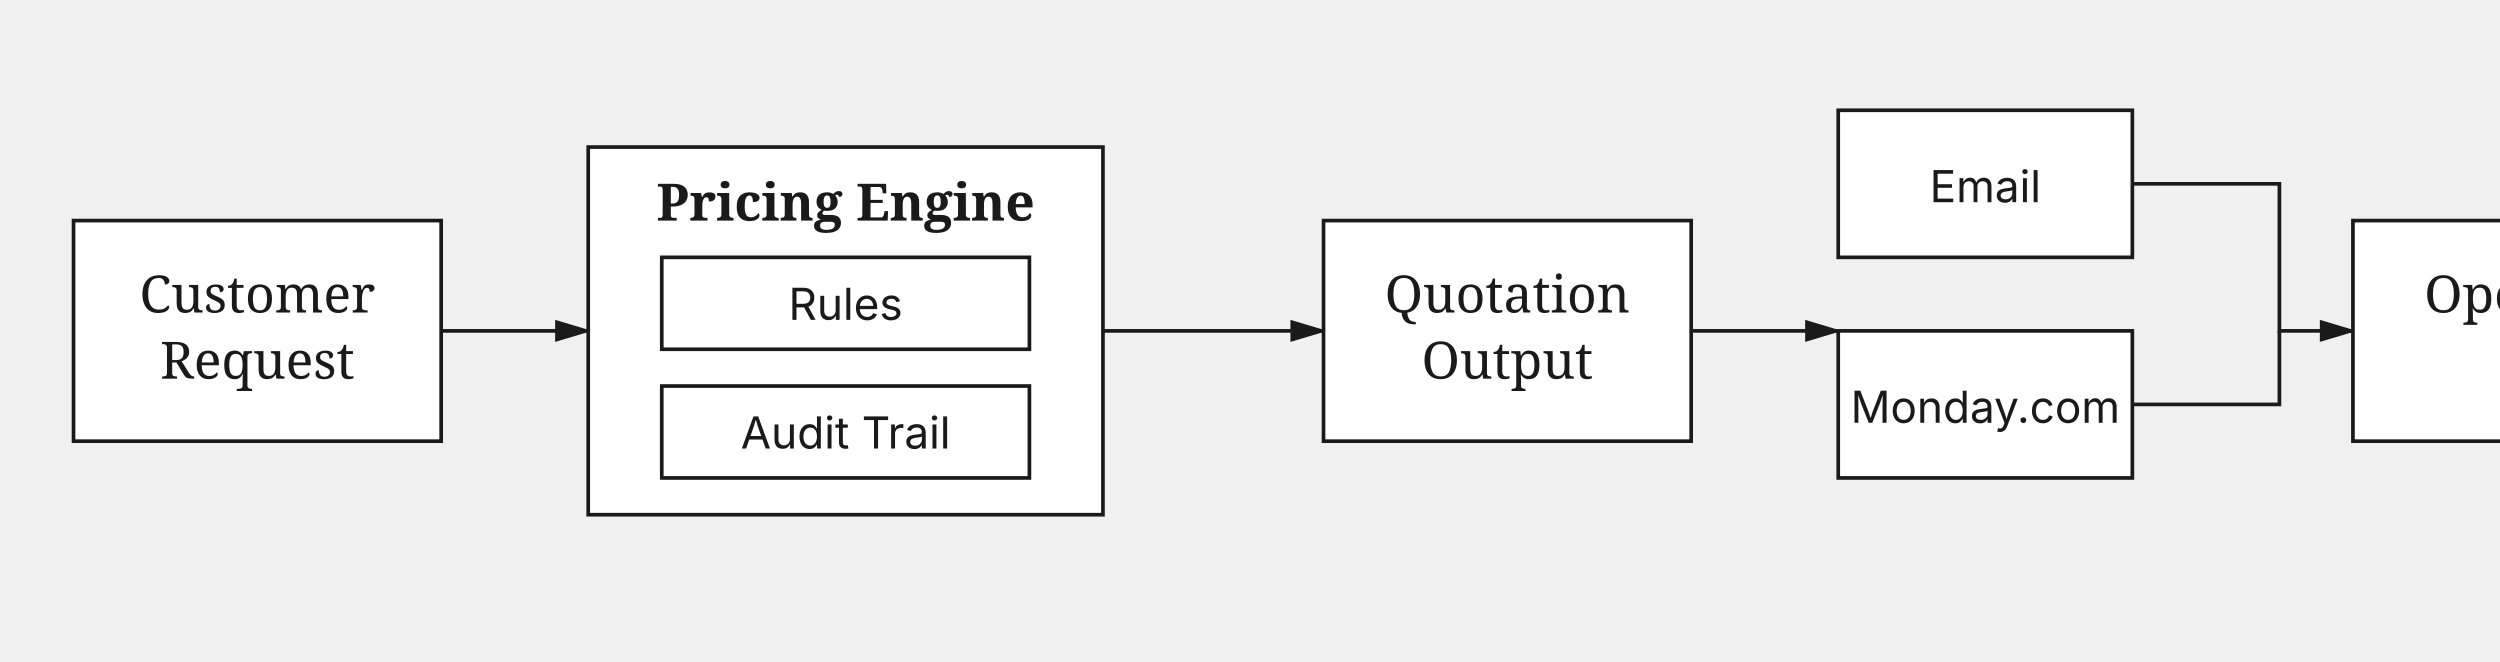
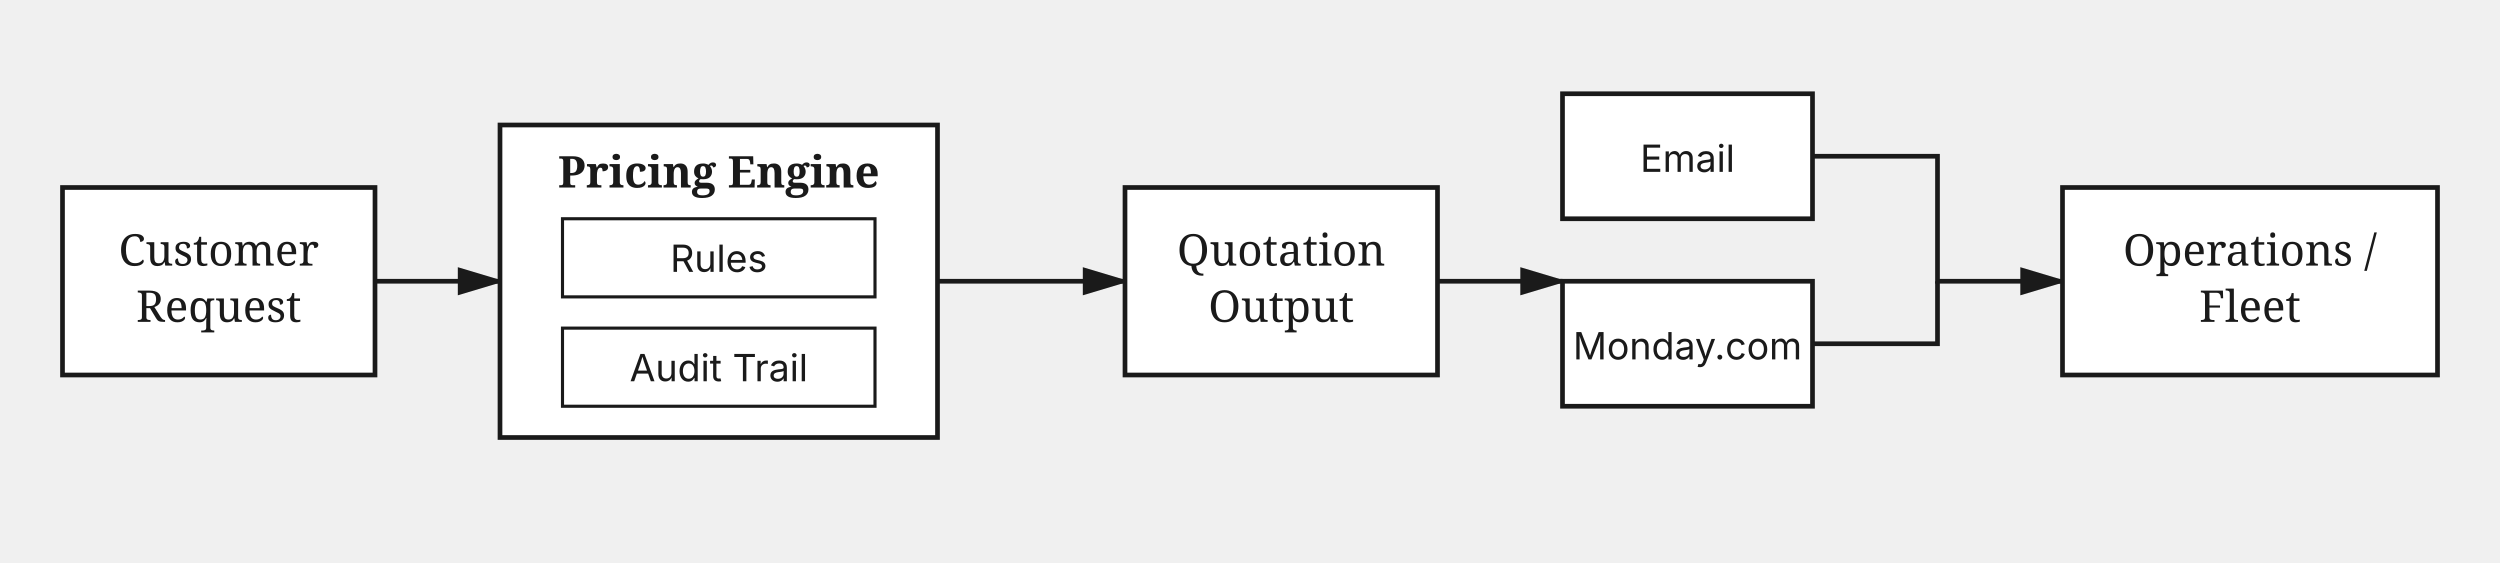
- <svg xmlns="http://www.w3.org/2000/svg" width="680" height="180" viewBox="0 0 680 180" fill="none">
-   <rect x="20" y="60" width="100" height="60" fill="white" stroke="#1A1A1A" stroke-width="1" />
+ <svg xmlns="http://www.w3.org/2000/svg" width="100%" height="auto" viewBox="0 0 800 180" fill="none" preserveAspectRatio="xMidYMid meet">
+   <rect x="20" y="60" width="100" height="60" fill="white" stroke="#1A1A1A" stroke-width="1.5" />
  <text x="70" y="85" font-family="Georgia, serif" font-size="14" fill="#1A1A1A" text-anchor="middle">Customer</text>
  <text x="70" y="103" font-family="Georgia, serif" font-size="14" fill="#1A1A1A" text-anchor="middle">Request</text>
-   <path d="M 120 90 L 160 90" stroke="#1A1A1A" stroke-width="1" marker-end="url(#arrowhead)" />
-   <rect x="160" y="40" width="140" height="100" fill="white" stroke="#1A1A1A" stroke-width="1" />
+   <path d="M 120 90 L 160 90" stroke="#1A1A1A" stroke-width="1.5" marker-end="url(#arrowhead)" />
+   <rect x="160" y="40" width="140" height="100" fill="white" stroke="#1A1A1A" stroke-width="1.5" />
  <text x="230" y="60" font-family="Georgia, serif" font-size="14" fill="#1A1A1A" text-anchor="middle" font-weight="700">Pricing Engine</text>
  <rect x="180" y="70" width="100" height="25" fill="white" stroke="#1A1A1A" stroke-width="1" />
  <text x="230" y="87" font-family="-apple-system, sans-serif" font-size="12" fill="#1A1A1A" text-anchor="middle">Rules</text>
  <rect x="180" y="105" width="100" height="25" fill="white" stroke="#1A1A1A" stroke-width="1" />
  <text x="230" y="122" font-family="-apple-system, sans-serif" font-size="12" fill="#1A1A1A" text-anchor="middle">Audit Trail</text>
-   <path d="M 300 90 L 360 90" stroke="#1A1A1A" stroke-width="1" marker-end="url(#arrowhead)" />
-   <rect x="360" y="60" width="100" height="60" fill="white" stroke="#1A1A1A" stroke-width="1" />
+   <path d="M 300 90 L 360 90" stroke="#1A1A1A" stroke-width="1.5" marker-end="url(#arrowhead)" />
+   <rect x="360" y="60" width="100" height="60" fill="white" stroke="#1A1A1A" stroke-width="1.5" />
  <text x="410" y="85" font-family="Georgia, serif" font-size="14" fill="#1A1A1A" text-anchor="middle">Quotation</text>
  <text x="410" y="103" font-family="Georgia, serif" font-size="14" fill="#1A1A1A" text-anchor="middle">Output</text>
-   <path d="M 460 90 L 500 90" stroke="#1A1A1A" stroke-width="1" marker-end="url(#arrowhead)" />
-   <rect x="500" y="30" width="80" height="40" fill="white" stroke="#1A1A1A" stroke-width="1" />
+   <path d="M 460 90 L 500 90" stroke="#1A1A1A" stroke-width="1.5" marker-end="url(#arrowhead)" />
+   <rect x="500" y="30" width="80" height="40" fill="white" stroke="#1A1A1A" stroke-width="1.5" />
  <text x="540" y="55" font-family="-apple-system, sans-serif" font-size="12" fill="#1A1A1A" text-anchor="middle">Email</text>
-   <rect x="500" y="90" width="80" height="40" fill="white" stroke="#1A1A1A" stroke-width="1" />
+   <rect x="500" y="90" width="80" height="40" fill="white" stroke="#1A1A1A" stroke-width="1.5" />
  <text x="540" y="115" font-family="-apple-system, sans-serif" font-size="12" fill="#1A1A1A" text-anchor="middle">Monday.com</text>
-   <path d="M 580 50 L 620 50 L 620 90 L 640 90" stroke="#1A1A1A" stroke-width="1" marker-end="url(#arrowhead)" />
-   <path d="M 580 110 L 620 110 L 620 90" stroke="#1A1A1A" stroke-width="1" />
-   <rect x="640" y="60" width="120" height="60" fill="white" stroke="#1A1A1A" stroke-width="1" />
-   <text x="700" y="85" font-family="Georgia, serif" font-size="14" fill="#1A1A1A" text-anchor="middle">Operations /</text>
-   <text x="700" y="103" font-family="Georgia, serif" font-size="14" fill="#1A1A1A" text-anchor="middle">Fleet</text>
+   <path d="M 580 50 L 620 50 L 620 90 L 660 90" stroke="#1A1A1A" stroke-width="1.5" marker-end="url(#arrowhead)" />
+   <path d="M 580 110 L 620 110 L 620 90" stroke="#1A1A1A" stroke-width="1.5" />
+   <rect x="660" y="60" width="120" height="60" fill="white" stroke="#1A1A1A" stroke-width="1.5" />
+   <text x="720" y="85" font-family="Georgia, serif" font-size="14" fill="#1A1A1A" text-anchor="middle">Operations /</text>
+   <text x="720" y="103" font-family="Georgia, serif" font-size="14" fill="#1A1A1A" text-anchor="middle">Fleet</text>
  <defs>
    <marker id="arrowhead" markerWidth="10" markerHeight="10" refX="9" refY="3" orient="auto">
      <polygon points="0 0, 10 3, 0 6" fill="#1A1A1A" />
    </marker>
  </defs>
</svg>
